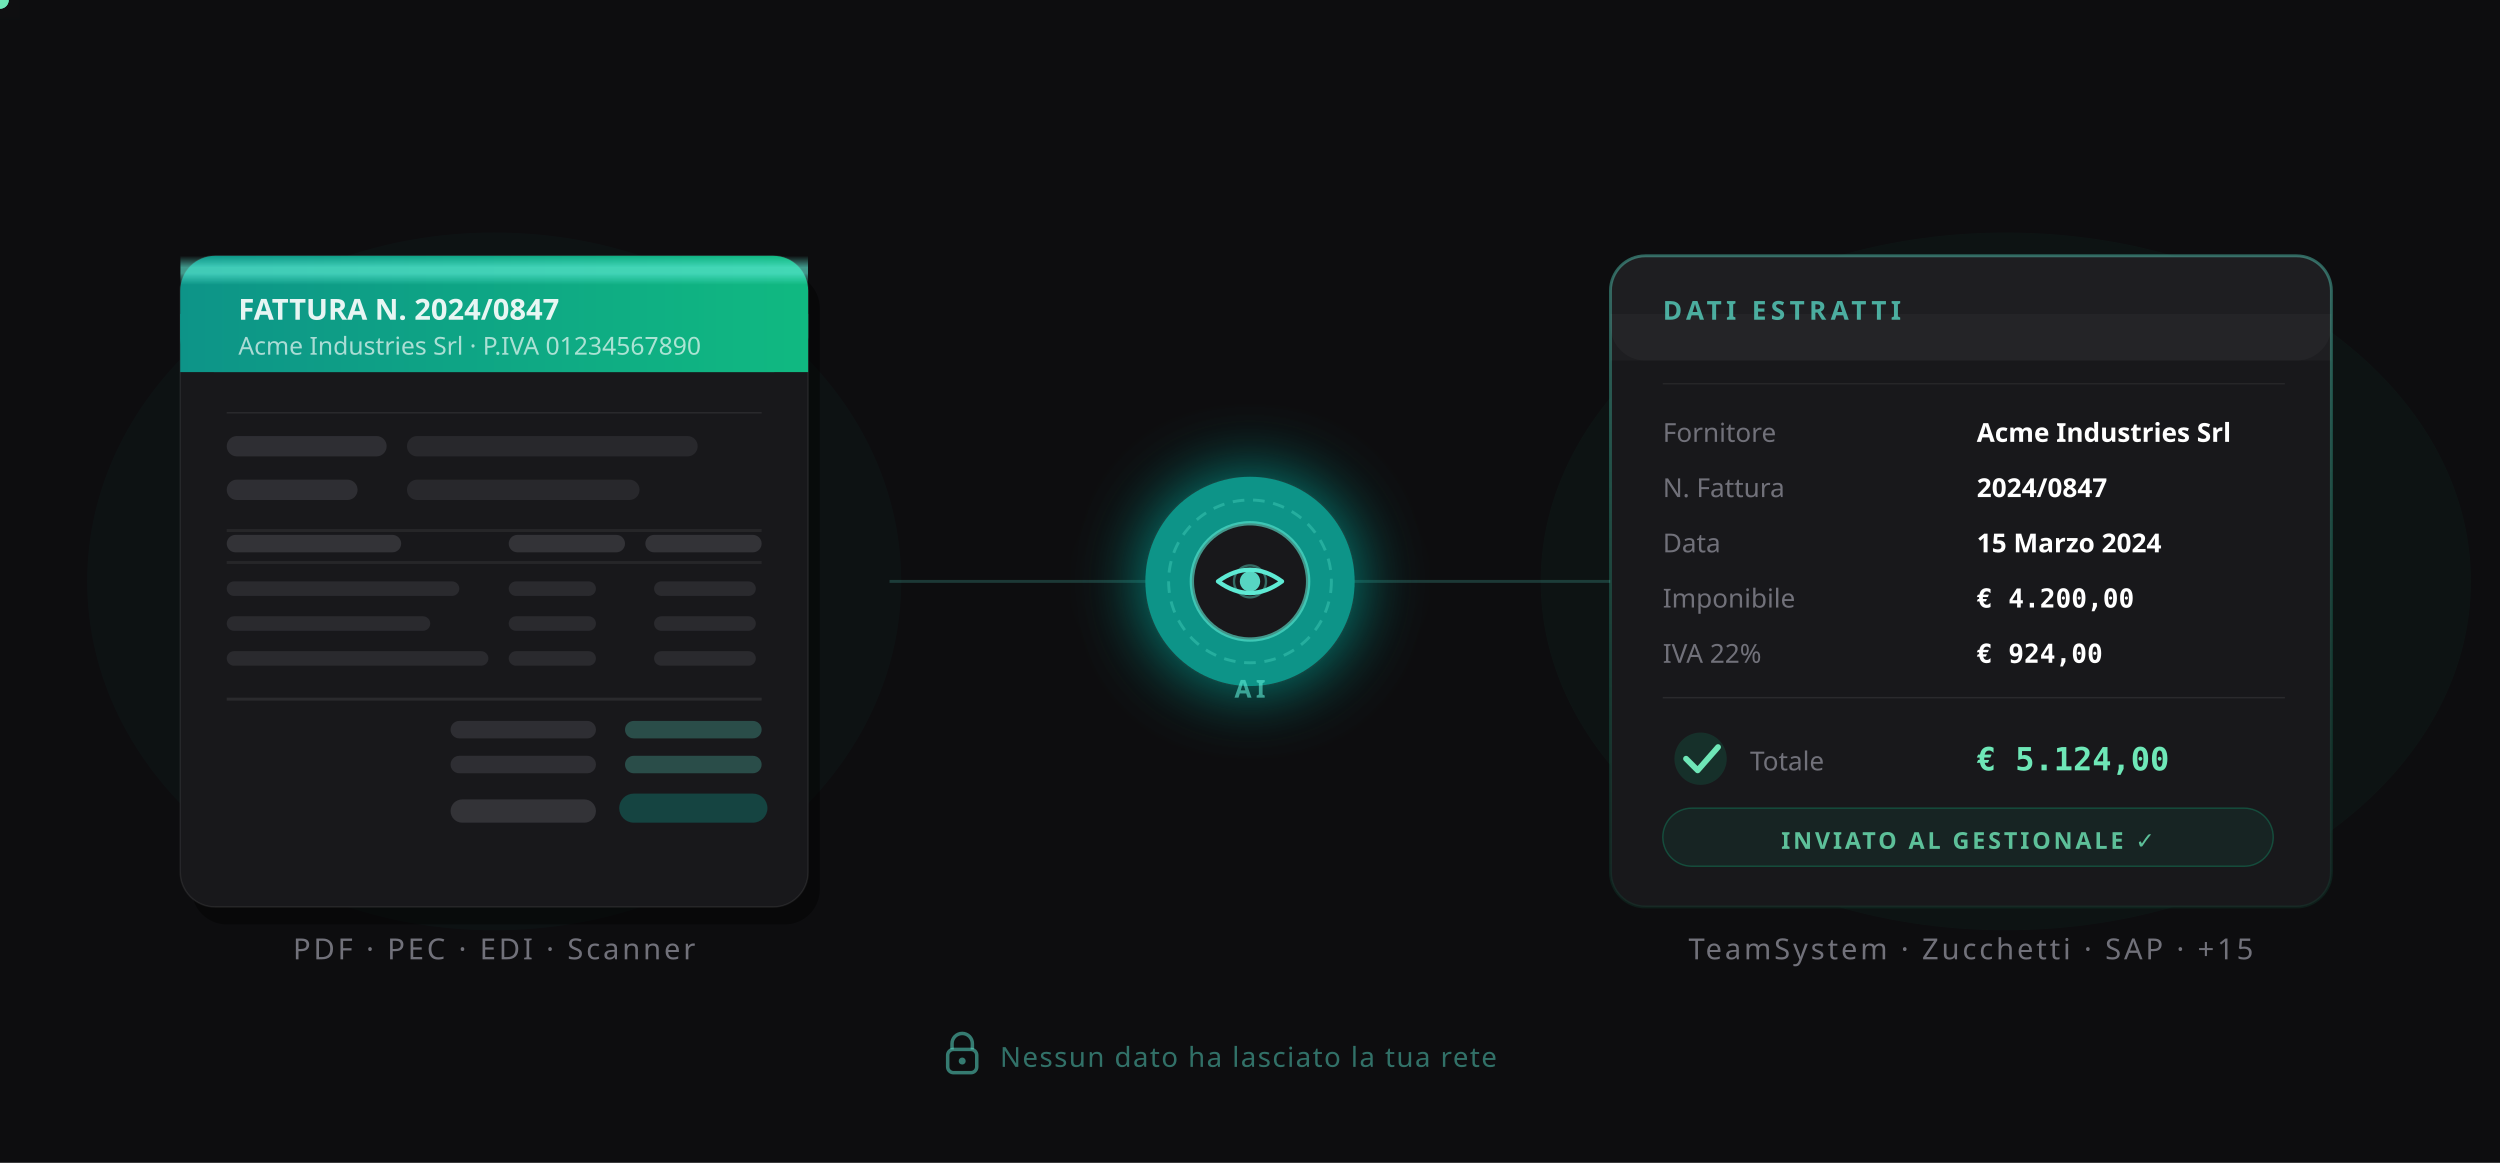
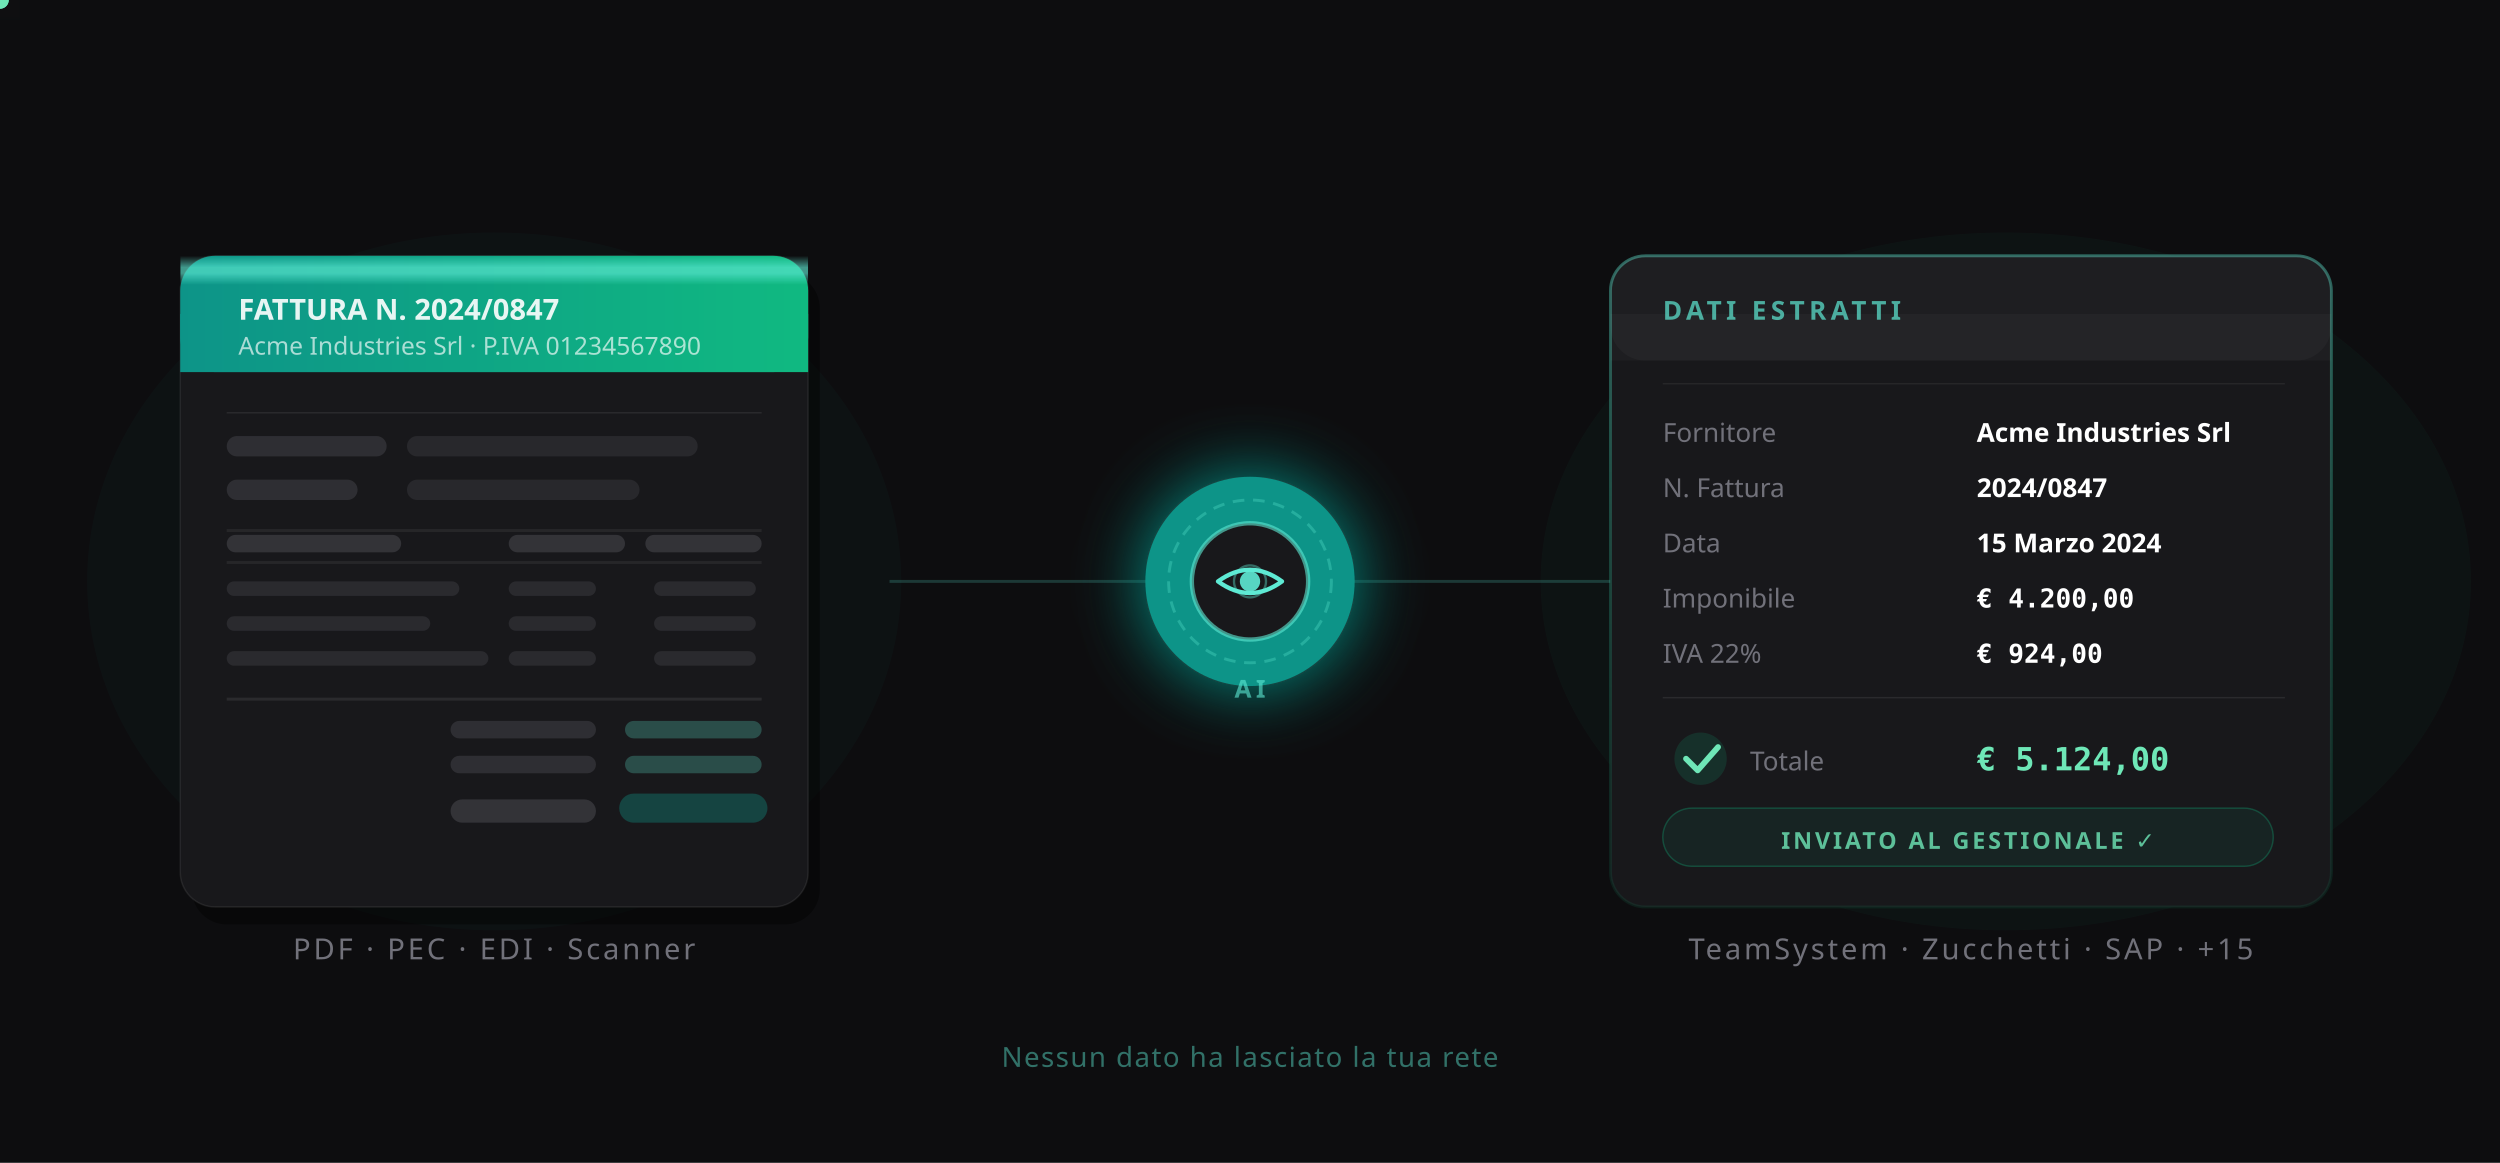
<svg xmlns="http://www.w3.org/2000/svg" viewBox="0 0 860 400" width="860" height="400" role="img" aria-label="DataUnchain: da documento PDF a dati strutturati, 100% in locale">
  <defs>
    <style>
    @keyframes scanMove {
      0%   { transform: translateY(0px);   opacity: 0; }
      8%   { opacity: 0.9; }
      88%  { transform: translateY(148px); opacity: 0.9; }
      96%  { opacity: 0; }
      100% { transform: translateY(148px); opacity: 0; }
    }
    @keyframes fadeInRow {
      0%   { opacity: 0; transform: translateX(-6px); }
      100% { opacity: 1; transform: translateX(0); }
    }
    @keyframes checkIn {
      0%   { opacity: 0; stroke-dashoffset: 30; }
      100% { opacity: 1; stroke-dashoffset: 0; }
    }
    @keyframes pulse {
      0%, 100% { opacity: 0.5; transform: scale(1); }
      50%       { opacity: 1;   transform: scale(1.12); }
    }
    @keyframes dotFlow {
      0%   { offset-distance: 0%;   opacity: 0; }
      8%   { opacity: 1; }
      85%  { opacity: 1; }
      100% { offset-distance: 100%; opacity: 0; }
    }
    @keyframes glowPulse {
      0%, 100% { opacity: 0.15; }
      50%       { opacity: 0.35; }
    }
    @keyframes badgeFade {
      0%, 70% { opacity: 0; }
      80%      { opacity: 1; }
      100%     { opacity: 1; }
    }
    @keyframes lineGrow {
      0%   { stroke-dashoffset: 200; opacity: 0; }
      15%  { opacity: 1; }
      100% { stroke-dashoffset: 0;   opacity: 1; }
    }
    @keyframes docAppear {
      0%   { opacity: 0; transform: translateX(-16px); }
      100% { opacity: 1; transform: translateX(0); }
    }

    .scan-line { animation: scanMove 5s ease-in-out infinite; }
    .doc-group { animation: docAppear 0.7s cubic-bezier(0.2,0,0,1) both; }

    .row-1 { animation: fadeInRow 0.4s cubic-bezier(0.2,0,0,1) 2.0s both; }
    .row-2 { animation: fadeInRow 0.4s cubic-bezier(0.2,0,0,1) 2.5s both; }
    .row-3 { animation: fadeInRow 0.4s cubic-bezier(0.2,0,0,1) 3.0s both; }
    .row-4 { animation: fadeInRow 0.4s cubic-bezier(0.2,0,0,1) 3.5s both; }
    .row-5 { animation: fadeInRow 0.4s cubic-bezier(0.2,0,0,1) 4.0s both; }
    .row-check { animation: fadeInRow 0.5s cubic-bezier(0.2,0,0,1) 4.6s both; }

    .ai-dot { animation: pulse 2s ease-in-out infinite; }
    .ai-glow { animation: glowPulse 2s ease-in-out infinite; }
    .line-left  { animation: lineGrow 1.2s cubic-bezier(0.4,0,0.2,1) 0.8s both; stroke-dasharray: 200; }
    .line-right { animation: lineGrow 1.2s cubic-bezier(0.4,0,0.2,1) 1.8s both; stroke-dasharray: 200; }
    .badge { animation: badgeFade 5s ease-in-out infinite; }

    /* Dot flowing along path */
    .dot-1 {
      offset-path: path('M 306 200 L 426 200');
      animation: dotFlow 5s ease-in-out 1.0s infinite;
    }
    .dot-2 {
      offset-path: path('M 306 200 L 426 200');
      animation: dotFlow 5s ease-in-out 1.6s infinite;
    }
    .dot-3 {
      offset-path: path('M 434 200 L 554 200');
      animation: dotFlow 5s ease-in-out 1.8s infinite;
    }
    .dot-4 {
      offset-path: path('M 434 200 L 554 200');
      animation: dotFlow 5s ease-in-out 2.4s infinite;
    }
  </style>
    <linearGradient id="scanGrad" x1="0" y1="0" x2="0" y2="1">
      <stop offset="0%" stop-color="#5EEAD4" stop-opacity="0" />
      <stop offset="40%" stop-color="#5EEAD4" stop-opacity="0.7" />
      <stop offset="60%" stop-color="#5EEAD4" stop-opacity="0.7" />
      <stop offset="100%" stop-color="#5EEAD4" stop-opacity="0" />
    </linearGradient>
    <linearGradient id="docHeader" x1="0" y1="0" x2="1" y2="0">
      <stop offset="0%" stop-color="#0D9488" />
      <stop offset="100%" stop-color="#10B981" />
    </linearGradient>
    <linearGradient id="cardBorder" x1="0" y1="0" x2="0" y2="1">
      <stop offset="0%" stop-color="#5EEAD4" stop-opacity="0.4" />
      <stop offset="100%" stop-color="#10B981" stop-opacity="0.1" />
    </linearGradient>
    <clipPath id="docClip">
      <rect x="62" y="88" width="216" height="224" rx="0" />
    </clipPath>
    <filter id="glow" x="-60%" y="-60%" width="220%" height="220%">
      <feGaussianBlur stdDeviation="6" result="b" />
      <feMerge>
        <feMergeNode in="b" />
        <feMergeNode in="SourceGraphic" />
      </feMerge>
    </filter>
    <filter id="softglow" x="-40%" y="-40%" width="180%" height="180%">
      <feGaussianBlur stdDeviation="12" result="b" />
      <feMerge>
        <feMergeNode in="b" />
        <feMergeNode in="SourceGraphic" />
      </feMerge>
    </filter>
  </defs>
  <rect width="860" height="400" fill="#0D0D0F" />
  <ellipse cx="170" cy="200" rx="140" ry="120" fill="#0D9488" opacity="0.04" class="ai-glow" />
  <ellipse cx="690" cy="200" rx="160" ry="120" fill="#10B981" opacity="0.04" class="ai-glow" />
  <g class="doc-group">
    <rect x="66" y="94" width="216" height="224" rx="12" fill="#000000" opacity="0.4" />
    <rect x="62" y="88" width="216" height="224" rx="12" fill="#18181B" stroke="#ffffff" stroke-width="0.5" stroke-opacity="0.08" />
    <rect x="62" y="88" width="216" height="40" rx="12" fill="url(#docHeader)" />
    <rect x="62" y="108" width="216" height="20" fill="url(#docHeader)" />
    <text x="82" y="110" font-family="system-ui, sans-serif" font-size="10" font-weight="700" fill="white" opacity="0.9">FATTURA N. 2024/0847</text>
    <text x="82" y="122" font-family="system-ui, sans-serif" font-size="8.5" fill="white" opacity="0.65">Acme Industries Srl  ·  P.IVA 01234567890</text>
    <line x1="78" y1="142" x2="262" y2="142" stroke="#ffffff" stroke-width="0.5" stroke-opacity="0.08" />
    <rect x="78" y="150" width="55" height="7" rx="3.5" fill="#71717A" opacity="0.25" />
    <rect x="140" y="150" width="100" height="7" rx="3.5" fill="#71717A" opacity="0.18" />
    <rect x="78" y="165" width="45" height="7" rx="3.5" fill="#71717A" opacity="0.25" />
    <rect x="140" y="165" width="80" height="7" rx="3.5" fill="#71717A" opacity="0.18" />
    <rect x="78" y="182" width="184" height="1" fill="#ffffff" opacity="0.06" />
    <rect x="78" y="184" width="60" height="6" rx="3" fill="#71717A" opacity="0.3" />
    <rect x="175" y="184" width="40" height="6" rx="3" fill="#71717A" opacity="0.3" />
    <rect x="222" y="184" width="40" height="6" rx="3" fill="#71717A" opacity="0.3" />
    <rect x="78" y="193" width="184" height="1" fill="#ffffff" opacity="0.06" />
    <rect x="78" y="200" width="80" height="5" rx="2.5" fill="#71717A" opacity="0.2" />
    <rect x="175" y="200" width="30" height="5" rx="2.5" fill="#71717A" opacity="0.2" />
    <rect x="225" y="200" width="35" height="5" rx="2.5" fill="#71717A" opacity="0.2" />
    <rect x="78" y="212" width="70" height="5" rx="2.5" fill="#71717A" opacity="0.2" />
    <rect x="175" y="212" width="30" height="5" rx="2.5" fill="#71717A" opacity="0.2" />
    <rect x="225" y="212" width="35" height="5" rx="2.5" fill="#71717A" opacity="0.2" />
    <rect x="78" y="224" width="90" height="5" rx="2.5" fill="#71717A" opacity="0.2" />
    <rect x="175" y="224" width="30" height="5" rx="2.5" fill="#71717A" opacity="0.2" />
    <rect x="225" y="224" width="35" height="5" rx="2.5" fill="#71717A" opacity="0.2" />
    <rect x="78" y="240" width="184" height="1" fill="#ffffff" opacity="0.08" />
    <rect x="155" y="248" width="50" height="6" rx="3" fill="#71717A" opacity="0.25" />
    <rect x="215" y="248" width="47" height="6" rx="3" fill="#5EEAD4" opacity="0.25" />
    <rect x="155" y="260" width="50" height="6" rx="3" fill="#71717A" opacity="0.25" />
    <rect x="215" y="260" width="47" height="6" rx="3" fill="#5EEAD4" opacity="0.25" />
    <rect x="155" y="275" width="50" height="8" rx="4" fill="#71717A" opacity="0.3" />
    <rect x="213" y="273" width="51" height="10" rx="5" fill="#0D9488" opacity="0.35" />
    <g clip-path="url(#docClip)" class="scan-line">
      <rect x="62" y="88" width="216" height="10" fill="url(#scanGrad)" opacity="0.9" />
    </g>
  </g>
  <text x="170" y="330" text-anchor="middle" font-family="system-ui, sans-serif" font-size="10" fill="#71717A" letter-spacing="1">PDF · PEC · EDI · Scanner</text>
  <line x1="306" y1="200" x2="426" y2="200" stroke="#5EEAD4" stroke-width="1" stroke-opacity="0.2" class="line-left" />
  <line x1="434" y1="200" x2="554" y2="200" stroke="#5EEAD4" stroke-width="1" stroke-opacity="0.2" class="line-right" />
  <circle class="dot-1" r="3" fill="#5EEAD4" filter="url(#glow)" style="offset-path: path('M 306 200 L 426 200');" />
  <circle class="dot-2" r="2" fill="#5EEAD4" opacity="0.6" style="offset-path: path('M 306 200 L 426 200');" />
  <circle class="dot-3" r="3" fill="#6EE7B7" filter="url(#glow)" style="offset-path: path('M 434 200 L 554 200');" />
  <circle class="dot-4" r="2" fill="#6EE7B7" opacity="0.6" style="offset-path: path('M 434 200 L 554 200');" />
  <circle cx="430" cy="200" r="36" fill="#0D9488" class="ai-glow" filter="url(#softglow)" />
  <circle cx="430" cy="200" r="28" fill="none" stroke="#5EEAD4" stroke-width="1" stroke-opacity="0.3" stroke-dasharray="4 3">
    <animateTransform attributeName="transform" type="rotate" from="0 430 200" to="360 430 200" dur="12s" repeatCount="indefinite" />
  </circle>
  <circle cx="430" cy="200" r="20" fill="#18181B" stroke="#5EEAD4" stroke-width="1.5" stroke-opacity="0.6" class="ai-dot" />
  <g transform="translate(419, 194)">
    <path d="M 0 6 Q 11 -2 22 6 Q 11 14 0 6 Z" fill="none" stroke="#5EEAD4" stroke-width="1.5" stroke-linejoin="round" />
    <circle cx="11" cy="6" r="3.5" fill="#5EEAD4" opacity="0.9">
      <animate attributeName="r" values="3;4;3" dur="2s" repeatCount="indefinite" />
    </circle>
    <circle cx="11" cy="6" r="5.5" fill="none" stroke="#5EEAD4" stroke-width="0.8" opacity="0.4" />
  </g>
  <text x="430" y="240" text-anchor="middle" font-family="system-ui, sans-serif" font-size="8.5" font-weight="600" letter-spacing="1.5" fill="#5EEAD4" opacity="0.6">AI</text>
  <rect x="554" y="88" width="248" height="224" rx="12" fill="#18181B" stroke="url(#cardBorder)" stroke-width="1" />
  <rect x="554" y="88" width="248" height="36" rx="12" fill="#ffffff" fill-opacity="0.03" />
  <rect x="554" y="108" width="248" height="16" fill="#ffffff" fill-opacity="0.03" />
  <text x="572" y="110" font-family="system-ui, sans-serif" font-size="9" font-weight="700" letter-spacing="1.5" fill="#5EEAD4" opacity="0.7">DATI ESTRATTI</text>
  <line x1="572" y1="132" x2="786" y2="132" stroke="#ffffff" stroke-width="0.5" stroke-opacity="0.06" />
  <g class="row-1">
    <text x="572" y="152" font-family="system-ui, sans-serif" font-size="9" fill="#71717A">Fornitore</text>
    <text x="680" y="152" font-family="system-ui, sans-serif" font-size="9" font-weight="600" fill="#ffffff">Acme Industries Srl</text>
  </g>
  <g class="row-2">
    <text x="572" y="171" font-family="system-ui, sans-serif" font-size="9" fill="#71717A">N. Fattura</text>
    <text x="680" y="171" font-family="system-ui, sans-serif" font-size="9" font-weight="600" fill="#ffffff">2024/0847</text>
  </g>
  <g class="row-3">
    <text x="572" y="190" font-family="system-ui, sans-serif" font-size="9" fill="#71717A">Data</text>
    <text x="680" y="190" font-family="system-ui, sans-serif" font-size="9" font-weight="600" fill="#ffffff">15 Marzo 2024</text>
  </g>
  <g class="row-4">
    <text x="572" y="209" font-family="system-ui, sans-serif" font-size="9" fill="#71717A">Imponibile</text>
    <text x="680" y="209" font-family="monospace, monospace" font-size="9" font-weight="600" fill="#ffffff">€ 4.200,00</text>
  </g>
  <g class="row-5">
    <text x="572" y="228" font-family="system-ui, sans-serif" font-size="9" fill="#71717A">IVA 22%</text>
    <text x="680" y="228" font-family="monospace, monospace" font-size="9" font-weight="600" fill="#ffffff">€ 924,00</text>
  </g>
  <g class="row-check">
    <line x1="572" y1="240" x2="786" y2="240" stroke="#ffffff" stroke-width="0.5" stroke-opacity="0.08" />
  </g>
  <g class="row-check">
    <circle cx="585" cy="261" r="9" fill="#10B981" opacity="0.15" />
    <path d="M 580 261 L 584 265 L 591 257" fill="none" stroke="#6EE7B7" stroke-width="2" stroke-linecap="round" stroke-linejoin="round" stroke-dasharray="20" stroke-dashoffset="0">
      <animate attributeName="stroke-dashoffset" values="20;0" dur="0.4s" begin="4.8s" fill="freeze" />
    </path>
    <text x="602" y="265" font-family="system-ui, sans-serif" font-size="9" fill="#71717A">Totale</text>
    <text x="680" y="265" font-family="monospace, monospace" font-size="11" font-weight="700" fill="#6EE7B7">€ 5.124,00</text>
    <rect x="572" y="278" width="210" height="20" rx="10" fill="#10B981" fill-opacity="0.08" stroke="#10B981" stroke-width="0.5" stroke-opacity="0.3" />
    <text x="677" y="292" text-anchor="middle" font-family="system-ui, sans-serif" font-size="8" font-weight="600" letter-spacing="1" fill="#6EE7B7" opacity="0.8">INVIATO AL GESTIONALE  ✓</text>
  </g>
  <text x="678" y="330" text-anchor="middle" font-family="system-ui, sans-serif" font-size="10" fill="#71717A" letter-spacing="1">TeamSystem · Zucchetti · SAP · +15</text>
  <g class="badge">
-     <g transform="translate(326, 356)">
-       <rect x="0" y="5" width="10" height="8" rx="2" fill="none" stroke="#5EEAD4" stroke-width="1.2" opacity="0.5" />
-       <path d="M1.5 5 V3 A3.5 3.5 0 0 1 8.5 3 V5" fill="none" stroke="#5EEAD4" stroke-width="1.2" opacity="0.5" />
-       <circle cx="5" cy="9" r="1.2" fill="#5EEAD4" opacity="0.5" />
-     </g>
-     <text x="344" y="367" text-anchor="start" font-family="system-ui, sans-serif" font-size="9.5" fill="#5EEAD4" opacity="0.45" letter-spacing="0.5">Nessun dato ha lasciato la tua rete</text>
+     <text x="430" y="367" text-anchor="middle" font-family="system-ui, sans-serif" font-size="9.5" fill="#5EEAD4" opacity="0.45" letter-spacing="0.5">Nessun dato ha lasciato la tua rete</text>
  </g>
</svg>
